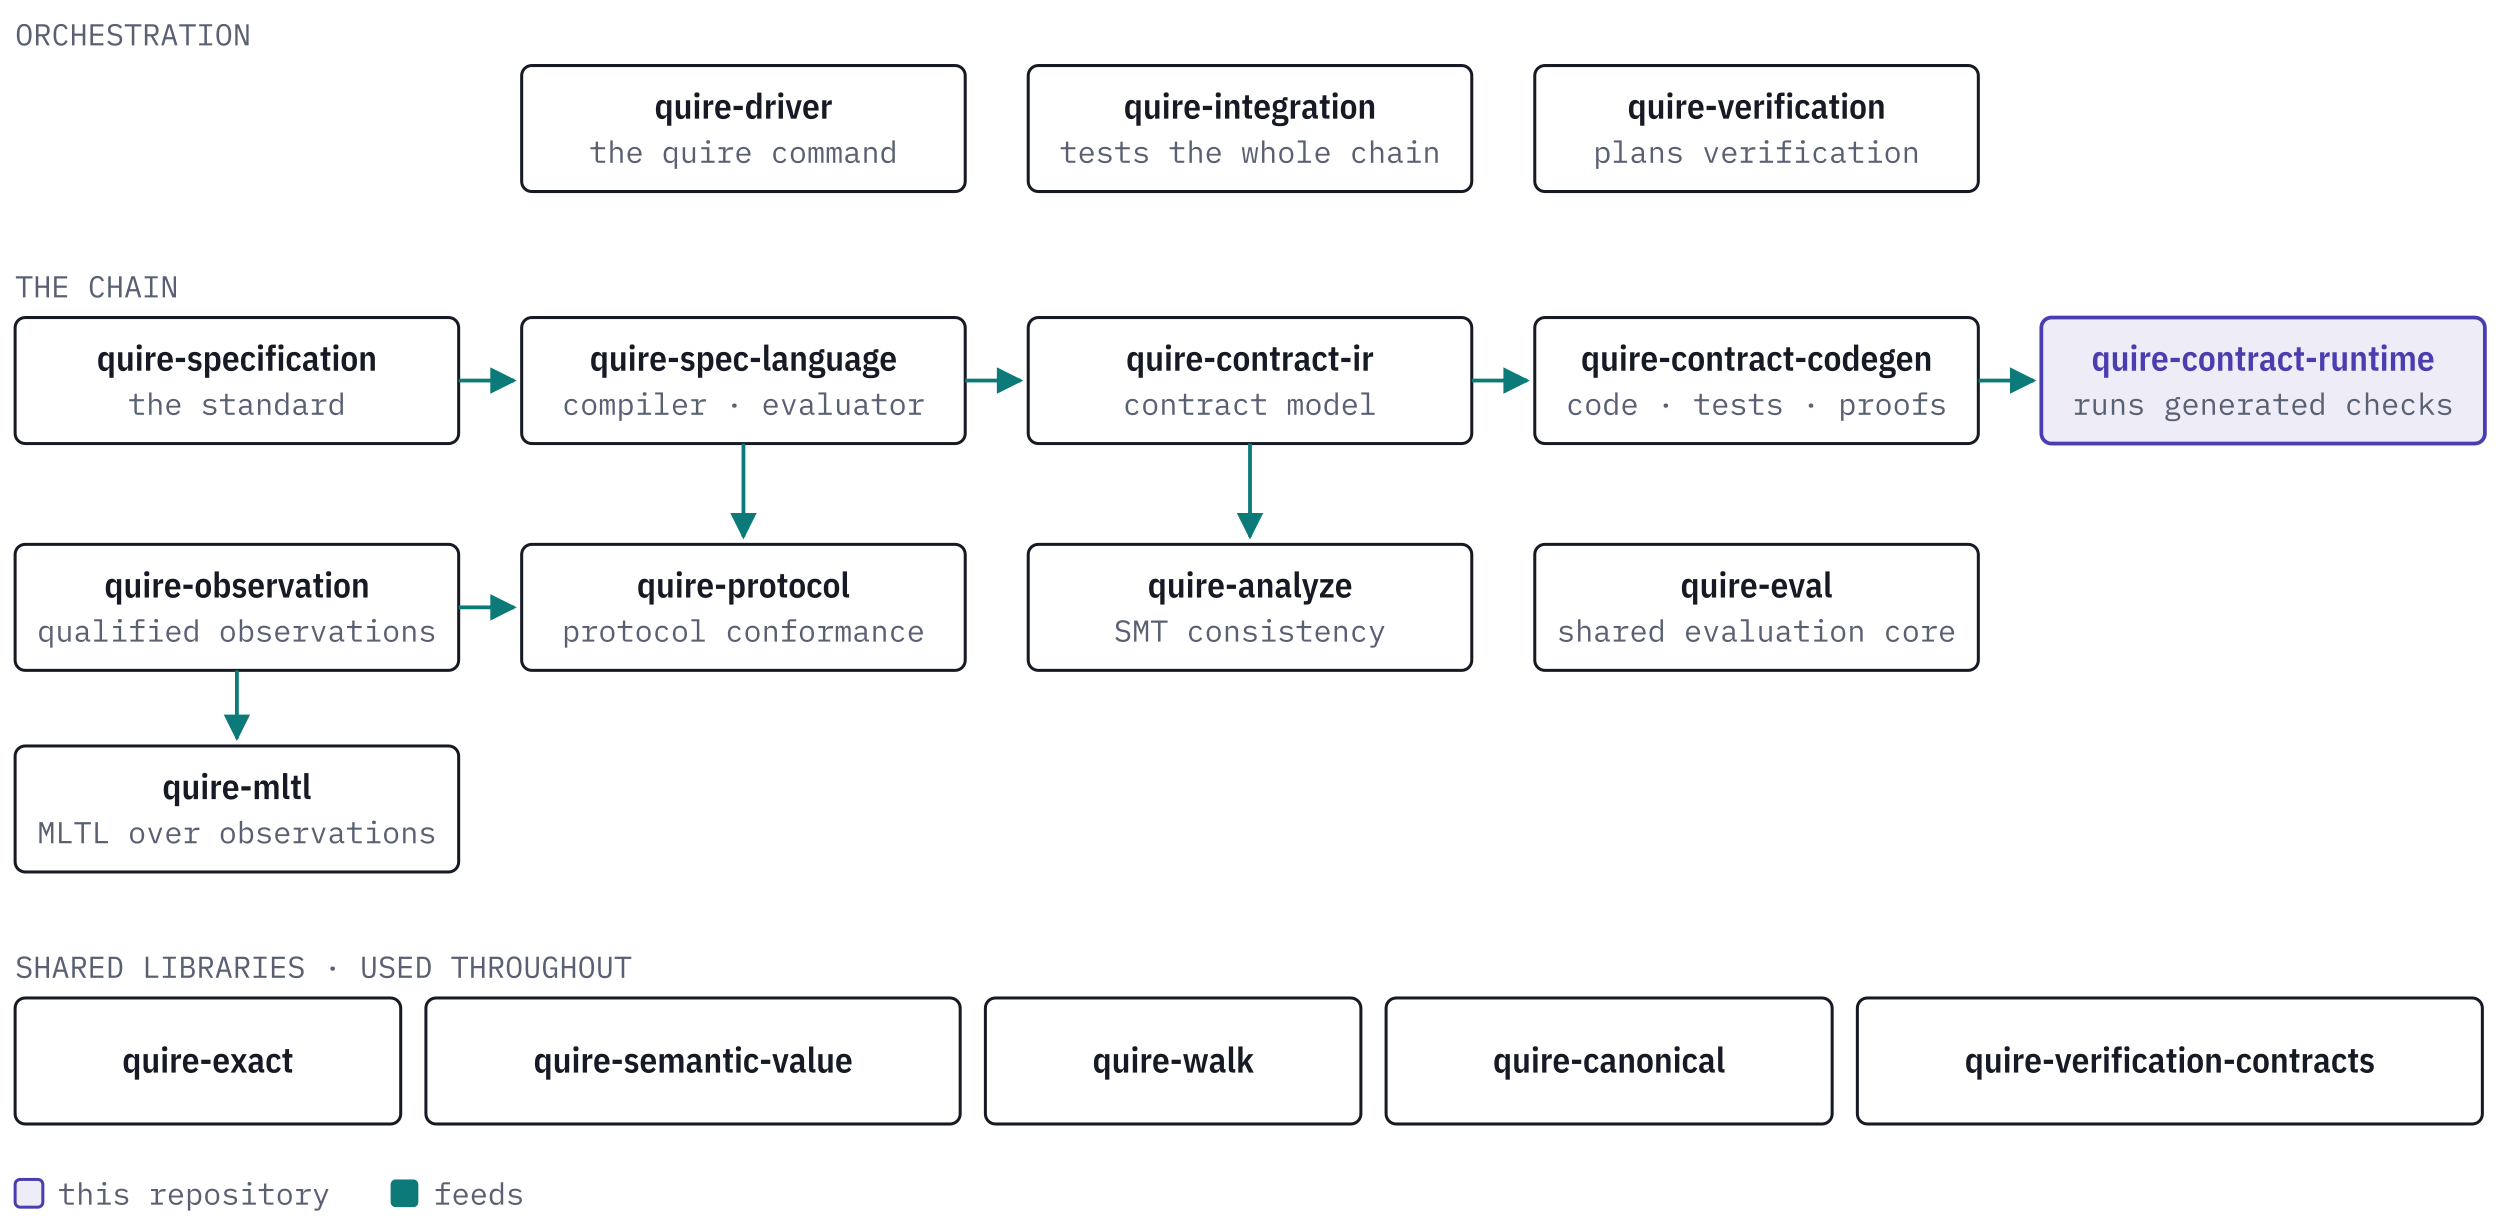
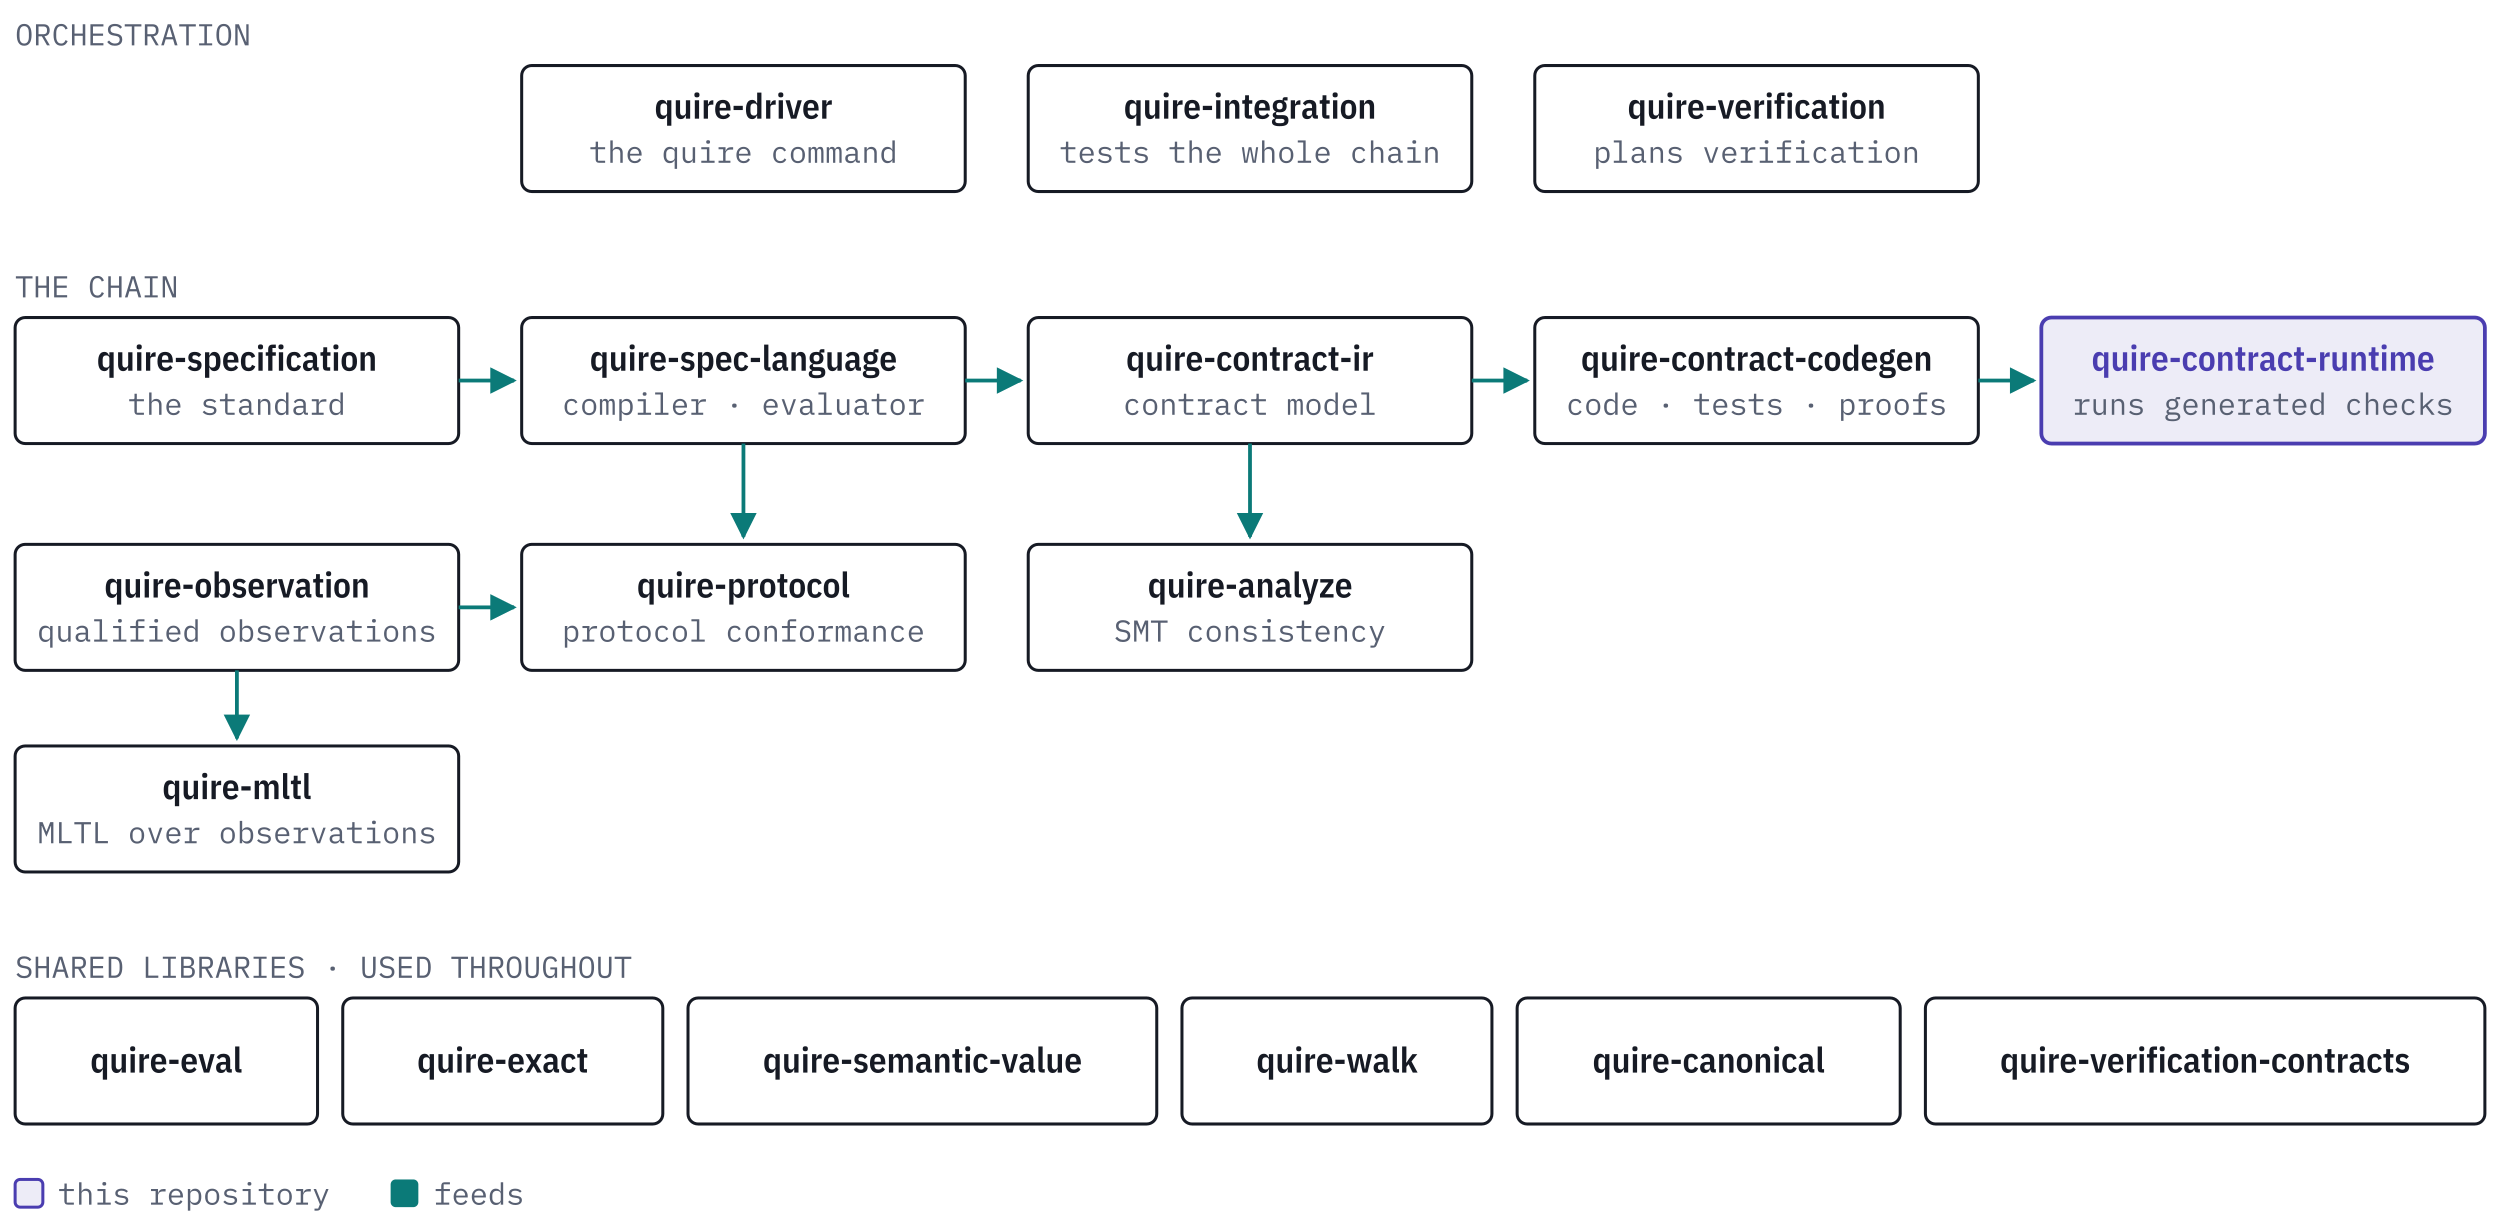
- <svg xmlns="http://www.w3.org/2000/svg" width="992" height="488" viewBox="-6 -6 992 488" role="img" aria-label="The Quire repositories. The main chain runs from the standard, quire-specification, to the compiler, quire-spec-language, then quire-contract-ir, quire-contract-codegen and quire-contract-runtime. quire-spec-language also feeds quire-protocol, and quire-contract-ir feeds quire-analyze. quire-eval is the evaluation core shared by the language and backend repositories. quire-observation feeds quire-protocol and quire-mltl. Above the chain, quire-driver runs it, quire-integration tests it and quire-verification plans verification. Below it, shared libraries used throughout: quire-exact, quire-semantic-value, quire-walk, quire-canonical and quire-verification-contracts.">
+ <svg xmlns="http://www.w3.org/2000/svg" width="992" height="488" viewBox="-6 -6 992 488" role="img" aria-label="The Quire repositories. The main chain runs from the standard, quire-specification, to the compiler, quire-spec-language, then quire-contract-ir, quire-contract-codegen and quire-contract-runtime. quire-spec-language also feeds quire-protocol, and quire-contract-ir feeds quire-analyze. quire-observation feeds quire-protocol and quire-mltl. Above the chain, quire-driver runs it, quire-integration tests it and quire-verification plans verification. Below it, shared libraries used throughout: quire-eval, quire-exact, quire-semantic-value, quire-walk, quire-canonical and quire-verification-contracts.">
  <defs>
    <path id="mono_A" d="M481 0 422 199H177L118 0H31L245 698H356L570 0ZM304 609H295L197 272H402Z" />
    <path id="mono_B" d="M88 698H325Q415 698 466 649Q517 600 517 518Q517 455 486 419Q456 383 408 368V365Q467 351 505 312Q543 274 543 201Q543 159 529 122Q515 85 490 58Q464 31 430 16Q395 0 355 0H88ZM330 73Q388 73 421 99Q454 125 454 179V220Q454 273 421 300Q388 326 330 326H172V73ZM316 395Q369 395 399 418Q429 442 429 490V529Q429 577 399 601Q369 625 316 625H172V395Z" />
    <path id="mono_C" d="M323 -12Q195 -12 132 81Q70 174 70 349Q70 524 132 617Q195 710 323 710Q371 710 406 697Q441 684 466 662Q491 640 508 612Q525 585 538 557L466 524Q457 547 445 568Q433 588 416 604Q400 619 378 628Q355 637 323 637Q240 637 200 574Q159 511 159 406V292Q159 187 200 124Q240 61 323 61Q355 61 378 70Q400 79 416 94Q433 110 445 130Q457 151 466 174L538 141Q525 112 508 85Q491 58 466 36Q441 14 406 1Q371 -12 323 -12Z" />
    <path id="mono_D" d="M95 698H290Q418 698 481 610Q544 522 544 349Q544 176 481 88Q418 0 290 0H95ZM286 73Q370 73 412 131Q455 189 455 295V403Q455 509 412 567Q370 625 286 625H179V73Z" />
    <path id="mono_E" d="M90 0V698H520V625H174V390H508V317H174V73H520V0Z" />
    <path id="mono_G" d="M444 93H439Q430 73 418 54Q406 35 388 20Q369 6 343 -3Q317 -12 281 -12Q167 -12 112 80Q56 172 56 344Q56 524 117 617Q178 710 305 710Q354 710 390 697Q426 684 452 662Q477 640 494 612Q511 585 522 557L450 524Q441 547 430 568Q418 588 402 604Q385 619 362 628Q339 637 308 637Q224 637 184 574Q145 511 145 406V298Q145 245 153 202Q161 158 180 126Q198 94 228 76Q257 59 300 59Q368 59 406 100Q444 141 444 206V278H297V345H522V0H444Z" />
    <path id="mono_H" d="M436 317H164V0H80V698H164V390H436V698H520V0H436Z" />
    <path id="mono_I" d="M84 0V67H258V631H84V698H516V631H342V67H516V0Z" />
    <path id="mono_L" d="M120 0V698H204V73H535V0Z" />
    <path id="mono_M" d="M455 350V571H447L300 212L153 571H145V350V0H68V698H176L299 390H305L428 698H532V0H455Z" />
    <path id="mono_N" d="M163 588H156V0H80V698H199L437 110H444V698H520V0H401Z" />
    <path id="mono_O" d="M300 -12Q236 -12 190 12Q144 37 114 83Q84 129 70 196Q56 263 56 349Q56 434 70 502Q84 569 114 615Q144 661 190 686Q236 710 300 710Q364 710 410 686Q456 661 486 615Q516 569 530 502Q544 434 544 349Q544 263 530 196Q516 129 486 83Q456 37 410 12Q364 -12 300 -12ZM300 61Q342 61 371 78Q400 94 419 124Q438 154 446 196Q455 239 455 292V406Q455 458 446 501Q438 544 419 574Q400 604 371 620Q342 637 300 637Q258 637 229 620Q200 604 181 574Q162 544 154 501Q145 458 145 406V292Q145 239 154 196Q162 154 181 124Q200 94 229 78Q258 61 300 61Z" />
    <path id="mono_R" d="M174 0H90V698H344Q441 698 492 645Q543 592 543 497Q543 412 499 361Q455 310 371 302L549 0H455L285 298H174ZM342 369Q395 369 424 396Q454 422 454 471V523Q454 572 424 598Q395 625 342 625H174V369Z" />
    <path id="mono_S" d="M298 -12Q204 -12 144 22Q84 57 45 111L106 161Q147 110 192 85Q238 60 301 60Q377 60 417 95Q457 130 457 193Q457 244 428 272Q399 301 327 313L249 326Q198 335 164 353Q129 371 108 396Q87 422 78 452Q69 483 69 516Q69 612 132 661Q195 710 302 710Q386 710 444 682Q501 654 536 603L477 552Q448 590 407 614Q366 638 301 638Q230 638 192 608Q154 578 154 518Q154 471 182 442Q211 412 285 399L360 386Q411 377 446 359Q481 341 502 316Q524 291 533 260Q542 229 542 195Q542 98 478 43Q415 -12 298 -12Z" />
    <path id="mono_T" d="M342 625V0H258V625H25V698H575V625Z" />
    <path id="mono_U" d="M164 698V279Q164 228 167 188Q170 148 183 120Q196 91 224 76Q251 61 300 61Q349 61 376 76Q404 91 417 120Q430 148 433 188Q436 228 436 279V698H520V299Q520 221 512 163Q505 105 482 66Q458 27 414 8Q371 -12 300 -12Q229 -12 186 8Q142 27 118 66Q95 105 88 163Q80 221 80 299V698Z" />
    <path id="mono_a" d="M495 0Q448 0 428 24Q408 48 403 84H398Q381 39 344 14Q306 -12 243 -12Q162 -12 114 30Q66 72 66 145Q66 217 118 256Q171 295 288 295H398V346Q398 403 366 432Q334 460 275 460Q223 460 190 440Q157 419 137 384L83 424Q93 444 110 463Q127 482 152 496Q177 511 209 520Q241 528 280 528Q371 528 424 482Q478 436 478 354V70H550V0ZM257 55Q288 55 314 62Q339 70 358 82Q377 95 388 112Q398 130 398 150V235H288Q216 235 183 215Q150 195 150 157V136Q150 96 178 76Q207 55 257 55Z" />
    <path id="mono_b" d="M95 740H175V432H179Q229 528 338 528Q433 528 486 457Q540 386 540 258Q540 130 486 59Q433 -12 338 -12Q229 -12 179 84H175V0H95ZM307 59Q377 59 416 102Q454 144 454 214V302Q454 372 416 414Q377 457 307 457Q280 457 256 450Q232 443 214 430Q196 416 186 396Q175 377 175 351V165Q175 139 186 120Q196 100 214 86Q232 73 256 66Q280 59 307 59Z" />
    <path id="mono_c" d="M318 -12Q262 -12 218 8Q175 27 145 62Q115 97 100 147Q84 197 84 258Q84 319 100 369Q116 419 146 454Q176 490 219 509Q262 528 317 528Q392 528 439 495Q486 462 508 409L444 375Q430 415 398 437Q365 459 317 459Q282 459 254 448Q227 436 208 415Q189 394 180 365Q170 336 170 302V214Q170 180 180 151Q189 122 208 101Q227 80 255 68Q283 57 319 57Q371 57 405 81Q439 105 459 147L516 108Q493 56 444 22Q396 -12 318 -12Z" />
    <path id="mono_d" d="M425 84H421Q371 -12 262 -12Q167 -12 114 59Q60 130 60 258Q60 386 114 457Q167 528 262 528Q371 528 421 432H425V740H505V0H425ZM293 59Q320 59 344 66Q368 73 386 86Q404 100 414 120Q425 139 425 165V351Q425 377 414 396Q404 416 386 430Q368 443 344 450Q320 457 293 457Q223 457 184 414Q146 372 146 302V214Q146 144 184 102Q223 59 293 59Z" />
    <path id="mono_e" d="M309 -12Q253 -12 208 7Q164 26 132 62Q101 97 84 146Q67 196 67 257Q67 319 84 369Q102 419 133 454Q164 490 208 509Q251 528 304 528Q356 528 398 509Q441 490 471 456Q501 423 517 377Q533 331 533 276V238H151V214Q151 180 162 151Q173 122 194 101Q214 80 244 68Q273 57 309 57Q361 57 399 81Q437 105 457 147L516 107Q493 55 440 22Q386 -12 309 -12ZM304 462Q271 462 243 450Q215 438 194 417Q174 396 162 368Q151 339 151 305V298H447V309Q447 343 436 371Q426 399 408 420Q389 440 362 451Q336 462 304 462Z" />
    <path id="mono_f" d="M83 68H257V448H73V516H257V622Q257 674 284 707Q312 740 371 740H544V672H337V516H544V448H337V68H521V0H83Z" />
    <path id="mono_g" d="M561 -59Q561 -137 496 -174Q431 -212 301 -212Q176 -212 122 -179Q67 -146 67 -84Q67 -42 89 -19Q111 4 151 15V27Q129 38 117 55Q105 72 105 98Q105 138 132 158Q158 178 198 188V192Q150 213 124 254Q97 295 97 350Q97 389 111 422Q125 455 152 478Q178 502 215 515Q252 528 297 528Q355 528 399 507V516Q399 546 413 566Q427 586 461 586H556V516H440V481Q468 457 483 424Q498 391 498 350Q498 311 484 278Q469 245 443 222Q417 198 380 185Q342 172 297 172Q284 172 272 173Q260 174 248 176Q236 174 223 170Q210 165 199 158Q188 150 181 140Q174 130 174 117Q174 94 197 86Q220 79 257 79H371Q471 79 516 42Q561 4 561 -59ZM486 -63Q486 -32 461 -14Q436 5 374 5H195Q143 -16 143 -65Q143 -99 170 -124Q197 -148 260 -148H338Q408 -148 447 -126Q486 -105 486 -63ZM297 234Q357 234 386 262Q414 290 414 336V365Q414 411 386 438Q357 466 297 466Q237 466 209 438Q181 411 181 365V336Q181 290 209 262Q237 234 297 234Z" />
    <path id="mono_h" d="M98 740H178V432H182Q190 451 202 468Q214 486 232 499Q249 512 273 520Q297 528 329 528Q410 528 459 476Q508 425 508 331V0H428V317Q428 388 397 422Q366 457 306 457Q282 457 259 451Q236 445 218 433Q200 421 189 402Q178 383 178 358V0H98Z" />
    <path id="mono_i" d="M332 630Q297 630 283 644Q269 659 269 681V697Q269 719 283 734Q297 748 332 748Q367 748 381 734Q395 719 395 697V681Q395 659 381 644Q367 630 332 630ZM106 68H292V448H106V516H372V68H546V0H106Z" />
    <path id="mono_k" d="M105 740H185V273H189L279 358L451 516H549L335 314L574 0H475L274 268L185 187V0H105Z" />
    <path id="mono_l" d="M80 68H260V672H80V740H340V68H520V0H80Z" />
    <path id="mono_m" d="M54 0V516H128V456H132Q144 486 166 507Q188 528 231 528Q276 528 298 506Q320 483 325 447H328Q342 482 368 505Q394 528 440 528Q503 528 524 484Q546 440 546 358V0H472V345Q472 411 458 436Q445 462 409 462Q377 462 357 442Q337 421 337 379V0H263V345Q263 411 250 436Q236 462 201 462Q169 462 148 442Q128 421 128 379V0Z" />
    <path id="mono_n" d="M98 0V516H178V432H182Q190 451 202 468Q214 486 232 499Q249 512 273 520Q297 528 329 528Q410 528 459 476Q508 425 508 331V0H428V317Q428 388 397 422Q366 457 306 457Q282 457 259 451Q236 445 218 433Q200 421 189 402Q178 383 178 358V0Z" />
    <path id="mono_o" d="M300 -12Q246 -12 202 7Q159 26 128 62Q98 97 82 146Q66 196 66 258Q66 319 82 369Q98 419 128 454Q159 490 202 509Q246 528 300 528Q354 528 398 509Q441 490 472 454Q502 419 518 369Q534 319 534 258Q534 196 518 146Q502 97 472 62Q441 26 398 7Q354 -12 300 -12ZM300 57Q367 57 408 97Q449 137 449 221V295Q449 379 408 419Q367 459 300 459Q233 459 192 419Q151 379 151 295V221Q151 137 192 97Q233 57 300 57Z" />
    <path id="mono_p" d="M95 516H175V432H179Q229 528 338 528Q433 528 486 457Q540 386 540 258Q540 130 486 59Q433 -12 338 -12Q229 -12 179 84H175V-200H95ZM307 59Q377 59 416 102Q454 144 454 214V302Q454 372 416 414Q377 457 307 457Q280 457 256 450Q232 443 214 430Q196 416 186 396Q175 377 175 351V165Q175 139 186 120Q196 100 214 86Q232 73 256 66Q280 59 307 59Z" />
    <path id="mono_periodcentered" d="M300 235Q259 235 242 252Q226 269 226 295V313Q226 339 242 356Q259 373 300 373Q341 373 358 356Q374 339 374 313V295Q374 269 358 252Q341 235 300 235Z" />
    <path id="mono_q" d="M425 84H421Q371 -12 262 -12Q167 -12 114 59Q60 130 60 258Q60 386 114 457Q167 528 262 528Q371 528 421 432H425V516H505V-200H425ZM293 59Q320 59 344 66Q368 73 386 86Q404 100 414 120Q425 139 425 165V351Q425 377 414 396Q404 416 386 430Q368 443 344 450Q320 457 293 457Q223 457 184 414Q146 372 146 302V214Q146 144 184 102Q223 59 293 59Z" />
    <path id="mono_r" d="M77 68H228V448H77V516H308V386H313Q329 447 374 482Q418 516 487 516H559V436H462Q393 436 350 396Q308 356 308 291V68H469V0H77Z" />
    <path id="mono_s" d="M306 -12Q225 -12 166 16Q108 43 67 89L121 136Q158 97 202 76Q246 55 308 55Q368 55 406 76Q445 98 445 144Q445 164 438 178Q430 191 417 199Q404 207 388 212Q372 216 354 219L273 231Q246 235 214 242Q183 249 157 264Q131 280 114 306Q96 332 96 374Q96 413 112 442Q127 470 155 490Q183 509 221 518Q259 528 304 528Q374 528 426 506Q477 484 514 445L462 396Q453 407 440 418Q426 430 406 440Q387 449 361 455Q335 461 301 461Q240 461 208 440Q175 419 175 379Q175 359 182 346Q190 332 203 324Q216 316 232 312Q249 307 266 304L347 292Q375 288 406 281Q437 274 463 258Q489 243 506 217Q524 191 524 149Q524 72 464 30Q405 -12 306 -12Z" />
    <path id="mono_t" d="M325 0Q266 0 238 33Q211 66 211 118V448H39V516H167Q193 516 204 526Q214 537 214 563V698H291V516H526V448H291V68H526V0Z" />
    <path id="mono_u" d="M422 84H418Q410 65 398 48Q386 30 368 17Q351 4 327 -4Q303 -12 271 -12Q190 -12 141 40Q92 91 92 185V516H172V199Q172 128 203 94Q234 59 294 59Q318 59 341 65Q364 71 382 83Q400 95 411 114Q422 132 422 158V516H502V0H422Z" />
    <path id="mono_v" d="M249 0 64 516H145L219 300L299 67H303L383 300L457 516H536L351 0Z" />
    <path id="mono_w" d="M30 516H101L160 70H169L257 516H345L433 70H442L501 516H570L491 0H387L305 432H297L213 0H109Z" />
    <path id="mono_y" d="M467 516H547L291 -113Q282 -135 271 -152Q260 -168 245 -178Q230 -189 209 -194Q188 -200 159 -200H83V-132H203L261 10L53 516H135L222 300L299 104H303L380 300Z" />
    <path id="title_a" d="M406 0Q325 0 321 89H309Q299 41 264 14Q229 -12 177 -12Q105 -12 69 28Q33 68 33 140Q33 222 84 262Q135 302 231 302H312V347Q312 393 292 415Q273 437 228 437Q191 437 166 420Q141 402 122 370L51 434Q80 479 124 506Q169 534 238 534Q433 534 433 350V97H479V0ZM223 77Q260 77 286 98Q312 120 312 158V227H239Q155 227 155 162V140Q155 107 173 92Q191 77 223 77Z" />
    <path id="title_b" d="M66 740H187V436H201Q212 480 246 507Q279 534 324 534Q416 534 460 464Q504 395 504 261Q504 127 460 58Q416 -12 324 -12Q279 -12 246 15Q212 42 201 86H187V0H66ZM278 88Q325 88 351 117Q377 146 377 199V323Q377 376 351 405Q325 434 278 434Q237 434 212 414Q187 393 187 356V166Q187 129 212 108Q237 88 278 88Z" />
    <path id="title_c" d="M251 -12Q145 -12 90 54Q34 120 34 261Q34 402 90 468Q145 534 251 534Q328 534 374 499Q419 464 439 403L340 359Q332 397 312 416Q291 436 251 436Q161 436 161 328V194Q161 86 251 86Q293 86 315 106Q337 126 348 168L442 123Q396 -12 251 -12Z" />
    <path id="title_d" d="M357 86H343Q332 42 298 15Q265 -12 220 -12Q128 -12 84 58Q40 127 40 261Q40 395 84 464Q128 534 220 534Q265 534 298 507Q332 480 343 436H357V740H478V0H357ZM266 88Q307 88 332 108Q357 129 357 166V356Q357 393 332 414Q307 434 266 434Q219 434 193 405Q167 376 167 323V199Q167 146 193 117Q219 88 266 88Z" />
    <path id="title_e" d="M263 -12Q212 -12 170 4Q127 21 97 54Q67 88 50 140Q34 191 34 261Q34 402 90 468Q147 534 252 534Q357 534 414 468Q470 402 470 261V232H161V198Q161 146 190 116Q219 86 270 86Q313 86 342 104Q372 123 393 158L459 89Q430 43 381 16Q332 -12 263 -12ZM252 441Q161 441 161 333V307H343V333Q343 441 252 441Z" />
    <path id="title_f" d="M91 425H22V522H91V603Q91 674 122 707Q154 740 220 740H308V643H212V522H308V425H212V0H91Z" />
    <path id="title_g" d="M493 -46Q493 -87 480 -118Q468 -149 439 -170Q410 -191 362 -202Q314 -212 244 -212Q182 -212 140 -204Q98 -195 72 -179Q46 -163 35 -140Q24 -117 24 -88Q24 -48 46 -25Q68 -2 109 4V23Q77 31 62 53Q46 75 46 107Q46 139 68 160Q90 182 132 190V203Q47 245 47 357Q47 442 95 488Q143 534 244 534Q289 534 326 520V539Q326 610 394 610H467V516H366V496Q403 478 422 442Q441 407 441 357Q441 272 394 226Q346 181 244 181Q203 181 168 189Q154 183 147 170Q140 157 140 141Q140 121 153 111Q166 101 196 101H329Q418 101 456 63Q493 25 493 -46ZM380 -60Q380 -33 362 -19Q344 -5 302 -5H141Q119 -24 119 -61Q119 -93 140 -110Q162 -127 216 -127H275Q332 -127 356 -110Q380 -94 380 -60ZM244 264Q327 264 327 346V369Q327 451 244 451Q161 451 161 369V346Q161 264 244 264Z" />
    <path id="title_hyphen" d="M50 245V365H312V245Z" />
    <path id="title_i" d="M126 604Q88 604 71 620Q54 637 54 665V685Q54 713 71 730Q88 746 126 746Q164 746 181 730Q198 713 198 685V665Q198 637 181 620Q164 604 126 604ZM66 522H187V0H66Z" />
    <path id="title_k" d="M66 740H187V395L179 287H193L254 383L358 522H495L332 317L504 0H368L248 239L187 163V0H66Z" />
    <path id="title_l" d="M184 0Q121 0 94 28Q66 56 66 116V740H187V97H247V0Z" />
    <path id="title_m" d="M66 0V522H187V435H201Q232 534 324 534Q422 534 451 431H463Q480 484 516 509Q551 534 602 534Q668 534 705 486Q742 439 742 351V0H621V330Q621 432 548 432Q513 432 488 410Q464 389 464 350V0H343V330Q343 384 325 408Q307 432 271 432Q236 432 212 410Q187 389 187 350V0Z" />
    <path id="title_n" d="M66 0V522H187V435H201Q232 534 326 534Q396 534 434 486Q472 439 472 351V0H351V330Q351 432 275 432Q238 432 212 410Q187 389 187 350V0Z" />
    <path id="title_o" d="M253 -12Q149 -12 92 54Q34 120 34 261Q34 402 92 468Q149 534 253 534Q357 534 414 468Q472 402 472 261Q472 120 414 54Q357 -12 253 -12ZM253 86Q345 86 345 194V328Q345 436 253 436Q161 436 161 328V194Q161 86 253 86Z" />
    <path id="title_p" d="M66 522H187V436H201Q212 480 246 507Q279 534 324 534Q416 534 460 464Q504 395 504 261Q504 127 460 58Q416 -12 324 -12Q279 -12 246 15Q212 42 201 86H187V-200H66ZM278 88Q325 88 351 117Q377 146 377 199V323Q377 376 351 405Q325 434 278 434Q237 434 212 414Q187 393 187 356V166Q187 129 212 108Q237 88 278 88Z" />
    <path id="title_q" d="M357 86H343Q332 42 298 15Q265 -12 220 -12Q128 -12 84 58Q40 127 40 261Q40 395 84 464Q128 534 220 534Q265 534 298 507Q332 480 343 436H357V522H478V-200H357ZM266 88Q307 88 332 108Q357 129 357 166V356Q357 393 332 414Q307 434 266 434Q219 434 193 405Q167 376 167 323V199Q167 146 193 117Q219 88 266 88Z" />
    <path id="title_r" d="M66 0V522H187V415H201Q210 467 238 494Q267 522 313 522H339V398H299Q242 398 214 380Q187 362 187 317V0Z" />
    <path id="title_s" d="M224 -12Q159 -12 110 12Q61 35 24 82L98 154Q123 119 154 101Q185 83 226 83Q302 83 302 147Q302 172 290 186Q277 201 247 206L198 215Q116 230 79 266Q42 302 42 371Q42 453 90 494Q138 534 226 534Q287 534 332 514Q376 494 409 455L338 384Q318 409 290 424Q261 439 226 439Q156 439 156 376Q156 350 170 336Q184 323 214 318L264 309Q346 294 382 258Q417 223 417 159Q417 78 367 33Q317 -12 224 -12Z" />
    <path id="title_t" d="M210 0Q147 0 119 28Q91 56 91 117V425H22V522H58Q84 522 94 534Q103 546 103 572V664H212V522H306V425H212V97H298V0Z" />
    <path id="title_u" d="M346 88H332Q302 -12 205 -12Q135 -12 98 36Q60 83 60 172V522H181V192Q181 89 257 89Q294 89 320 111Q346 133 346 172V522H467V0H346Z" />
    <path id="title_v" d="M162 0 8 522H130L205 244L234 103H248L277 244L352 522H469L315 0Z" />
    <path id="title_w" d="M16 522H135L186 278L211 110H223L253 278L311 522H433L492 278L522 110H534L559 278L612 522H724L597 0H461L400 254L377 409H364L340 254L279 0H143Z" />
    <path id="title_x" d="M15 0 173 267 17 522H149L242 354H255L348 522H472L318 264L478 0H345L249 176H236L138 0Z" />
    <path id="title_y" d="M353 522H474L275 -109Q258 -162 227 -181Q196 -200 140 -200H58V-103H161L182 -29L8 522H131L209 240L237 103H249L277 241Z" />
    <path id="title_z" d="M34 0V95L275 425H42V522H412V428L170 97H418V0Z" />
    <marker id="ah-model" viewBox="0 0 10 10" refX="9" refY="5" markerWidth="7" markerHeight="7" orient="auto-start-reverse">
      <path d="M0,0 L10,5 L0,10 z" fill="#0b7a78" />
    </marker>
  </defs>
  <rect x="201" y="20" width="176" height="50" rx="4" stroke="#161a24" stroke-width="1.2" fill="none" />
  <g fill="#161a24" transform="translate(253.7,41.1) scale(0.014,-0.014)">
    <use href="#title_q" x="0" />
    <use href="#title_u" x="544" />
    <use href="#title_i" x="1077" />
    <use href="#title_r" x="1329" />
    <use href="#title_e" x="1686" />
    <use href="#title_hyphen" x="2191" />
    <use href="#title_d" x="2553" />
    <use href="#title_r" x="3097" />
    <use href="#title_i" x="3454" />
    <use href="#title_v" x="3706" />
    <use href="#title_e" x="4182" />
    <use href="#title_r" x="4687" />
  </g>
  <g fill="#586072" transform="translate(227.8,58.6) scale(0.012,-0.012)">
    <use href="#mono_t" x="0" />
    <use href="#mono_h" x="600" />
    <use href="#mono_e" x="1200" />
    <use href="#mono_q" x="2400" />
    <use href="#mono_u" x="3000" />
    <use href="#mono_i" x="3600" />
    <use href="#mono_r" x="4200" />
    <use href="#mono_e" x="4800" />
    <use href="#mono_c" x="6000" />
    <use href="#mono_o" x="6600" />
    <use href="#mono_m" x="7200" />
    <use href="#mono_m" x="7800" />
    <use href="#mono_a" x="8400" />
    <use href="#mono_n" x="9000" />
    <use href="#mono_d" x="9600" />
  </g>
  <rect x="402" y="20" width="176" height="50" rx="4" stroke="#161a24" stroke-width="1.2" fill="none" />
  <g fill="#161a24" transform="translate(439.9,41.1) scale(0.014,-0.014)">
    <use href="#title_q" x="0" />
    <use href="#title_u" x="544" />
    <use href="#title_i" x="1077" />
    <use href="#title_r" x="1329" />
    <use href="#title_e" x="1686" />
    <use href="#title_hyphen" x="2191" />
    <use href="#title_i" x="2553" />
    <use href="#title_n" x="2805" />
    <use href="#title_t" x="3337" />
    <use href="#title_e" x="3671" />
    <use href="#title_g" x="4176" />
    <use href="#title_r" x="4668" />
    <use href="#title_a" x="5025" />
    <use href="#title_t" x="5532" />
    <use href="#title_i" x="5866" />
    <use href="#title_o" x="6118" />
    <use href="#title_n" x="6624" />
  </g>
  <g fill="#586072" transform="translate(414.4,58.6) scale(0.012,-0.012)">
    <use href="#mono_t" x="0" />
    <use href="#mono_e" x="600" />
    <use href="#mono_s" x="1200" />
    <use href="#mono_t" x="1800" />
    <use href="#mono_s" x="2400" />
    <use href="#mono_t" x="3600" />
    <use href="#mono_h" x="4200" />
    <use href="#mono_e" x="4800" />
    <use href="#mono_w" x="6000" />
    <use href="#mono_h" x="6600" />
    <use href="#mono_o" x="7200" />
    <use href="#mono_l" x="7800" />
    <use href="#mono_e" x="8400" />
    <use href="#mono_c" x="9600" />
    <use href="#mono_h" x="10200" />
    <use href="#mono_a" x="10800" />
    <use href="#mono_i" x="11400" />
    <use href="#mono_n" x="12000" />
  </g>
  <rect x="603" y="20" width="176" height="50" rx="4" stroke="#161a24" stroke-width="1.2" fill="none" />
  <g fill="#161a24" transform="translate(639.8,41.1) scale(0.014,-0.014)">
    <use href="#title_q" x="0" />
    <use href="#title_u" x="544" />
    <use href="#title_i" x="1077" />
    <use href="#title_r" x="1329" />
    <use href="#title_e" x="1686" />
    <use href="#title_hyphen" x="2191" />
    <use href="#title_v" x="2553" />
    <use href="#title_e" x="3029" />
    <use href="#title_r" x="3534" />
    <use href="#title_i" x="3891" />
    <use href="#title_f" x="4143" />
    <use href="#title_i" x="4471" />
    <use href="#title_c" x="4723" />
    <use href="#title_a" x="5187" />
    <use href="#title_t" x="5694" />
    <use href="#title_i" x="6028" />
    <use href="#title_o" x="6280" />
    <use href="#title_n" x="6786" />
  </g>
  <g fill="#586072" transform="translate(626.2,58.6) scale(0.012,-0.012)">
    <use href="#mono_p" x="0" />
    <use href="#mono_l" x="600" />
    <use href="#mono_a" x="1200" />
    <use href="#mono_n" x="1800" />
    <use href="#mono_s" x="2400" />
    <use href="#mono_v" x="3600" />
    <use href="#mono_e" x="4200" />
    <use href="#mono_r" x="4800" />
    <use href="#mono_i" x="5400" />
    <use href="#mono_f" x="6000" />
    <use href="#mono_i" x="6600" />
    <use href="#mono_c" x="7200" />
    <use href="#mono_a" x="7800" />
    <use href="#mono_t" x="8400" />
    <use href="#mono_i" x="9000" />
    <use href="#mono_o" x="9600" />
    <use href="#mono_n" x="10200" />
  </g>
  <rect x="0" y="120" width="176" height="50" rx="4" stroke="#161a24" stroke-width="1.2" fill="none" />
  <g fill="#161a24" transform="translate(32.4,141.1) scale(0.014,-0.014)">
    <use href="#title_q" x="0" />
    <use href="#title_u" x="544" />
    <use href="#title_i" x="1077" />
    <use href="#title_r" x="1329" />
    <use href="#title_e" x="1686" />
    <use href="#title_hyphen" x="2191" />
    <use href="#title_s" x="2553" />
    <use href="#title_p" x="3002" />
    <use href="#title_e" x="3546" />
    <use href="#title_c" x="4051" />
    <use href="#title_i" x="4515" />
    <use href="#title_f" x="4767" />
    <use href="#title_i" x="5095" />
    <use href="#title_c" x="5347" />
    <use href="#title_a" x="5811" />
    <use href="#title_t" x="6318" />
    <use href="#title_i" x="6652" />
    <use href="#title_o" x="6904" />
    <use href="#title_n" x="7410" />
  </g>
  <g fill="#586072" transform="translate(44.8,158.6) scale(0.012,-0.012)">
    <use href="#mono_t" x="0" />
    <use href="#mono_h" x="600" />
    <use href="#mono_e" x="1200" />
    <use href="#mono_s" x="2400" />
    <use href="#mono_t" x="3000" />
    <use href="#mono_a" x="3600" />
    <use href="#mono_n" x="4200" />
    <use href="#mono_d" x="4800" />
    <use href="#mono_a" x="5400" />
    <use href="#mono_r" x="6000" />
    <use href="#mono_d" x="6600" />
  </g>
  <rect x="201" y="120" width="176" height="50" rx="4" stroke="#161a24" stroke-width="1.2" fill="none" />
  <g fill="#161a24" transform="translate(228,141.1) scale(0.014,-0.014)">
    <use href="#title_q" x="0" />
    <use href="#title_u" x="544" />
    <use href="#title_i" x="1077" />
    <use href="#title_r" x="1329" />
    <use href="#title_e" x="1686" />
    <use href="#title_hyphen" x="2191" />
    <use href="#title_s" x="2553" />
    <use href="#title_p" x="3002" />
    <use href="#title_e" x="3546" />
    <use href="#title_c" x="4051" />
    <use href="#title_hyphen" x="4515" />
    <use href="#title_l" x="4877" />
    <use href="#title_a" x="5145" />
    <use href="#title_n" x="5652" />
    <use href="#title_g" x="6184" />
    <use href="#title_u" x="6676" />
    <use href="#title_a" x="7209" />
    <use href="#title_g" x="7716" />
    <use href="#title_e" x="8208" />
  </g>
  <g fill="#586072" transform="translate(217,158.6) scale(0.012,-0.012)">
    <use href="#mono_c" x="0" />
    <use href="#mono_o" x="600" />
    <use href="#mono_m" x="1200" />
    <use href="#mono_p" x="1800" />
    <use href="#mono_i" x="2400" />
    <use href="#mono_l" x="3000" />
    <use href="#mono_e" x="3600" />
    <use href="#mono_r" x="4200" />
    <use href="#mono_periodcentered" x="5400" />
    <use href="#mono_e" x="6600" />
    <use href="#mono_v" x="7200" />
    <use href="#mono_a" x="7800" />
    <use href="#mono_l" x="8400" />
    <use href="#mono_u" x="9000" />
    <use href="#mono_a" x="9600" />
    <use href="#mono_t" x="10200" />
    <use href="#mono_o" x="10800" />
    <use href="#mono_r" x="11400" />
  </g>
  <rect x="402" y="120" width="176" height="50" rx="4" stroke="#161a24" stroke-width="1.2" fill="none" />
  <g fill="#161a24" transform="translate(440.8,141.1) scale(0.014,-0.014)">
    <use href="#title_q" x="0" />
    <use href="#title_u" x="544" />
    <use href="#title_i" x="1077" />
    <use href="#title_r" x="1329" />
    <use href="#title_e" x="1686" />
    <use href="#title_hyphen" x="2191" />
    <use href="#title_c" x="2553" />
    <use href="#title_o" x="3017" />
    <use href="#title_n" x="3523" />
    <use href="#title_t" x="4055" />
    <use href="#title_r" x="4389" />
    <use href="#title_a" x="4746" />
    <use href="#title_c" x="5253" />
    <use href="#title_t" x="5717" />
    <use href="#title_hyphen" x="6051" />
    <use href="#title_i" x="6413" />
    <use href="#title_r" x="6665" />
  </g>
  <g fill="#586072" transform="translate(439.6,158.6) scale(0.012,-0.012)">
    <use href="#mono_c" x="0" />
    <use href="#mono_o" x="600" />
    <use href="#mono_n" x="1200" />
    <use href="#mono_t" x="1800" />
    <use href="#mono_r" x="2400" />
    <use href="#mono_a" x="3000" />
    <use href="#mono_c" x="3600" />
    <use href="#mono_t" x="4200" />
    <use href="#mono_m" x="5400" />
    <use href="#mono_o" x="6000" />
    <use href="#mono_d" x="6600" />
    <use href="#mono_e" x="7200" />
    <use href="#mono_l" x="7800" />
  </g>
  <rect x="603" y="120" width="176" height="50" rx="4" stroke="#161a24" stroke-width="1.2" fill="none" />
  <g fill="#161a24" transform="translate(621.3,141.1) scale(0.014,-0.014)">
    <use href="#title_q" x="0" />
    <use href="#title_u" x="544" />
    <use href="#title_i" x="1077" />
    <use href="#title_r" x="1329" />
    <use href="#title_e" x="1686" />
    <use href="#title_hyphen" x="2191" />
    <use href="#title_c" x="2553" />
    <use href="#title_o" x="3017" />
    <use href="#title_n" x="3523" />
    <use href="#title_t" x="4055" />
    <use href="#title_r" x="4389" />
    <use href="#title_a" x="4746" />
    <use href="#title_c" x="5253" />
    <use href="#title_t" x="5717" />
    <use href="#title_hyphen" x="6051" />
    <use href="#title_c" x="6413" />
    <use href="#title_o" x="6877" />
    <use href="#title_d" x="7383" />
    <use href="#title_e" x="7927" />
    <use href="#title_g" x="8432" />
    <use href="#title_e" x="8924" />
    <use href="#title_n" x="9429" />
  </g>
  <g fill="#586072" transform="translate(615.4,158.6) scale(0.012,-0.012)">
    <use href="#mono_c" x="0" />
    <use href="#mono_o" x="600" />
    <use href="#mono_d" x="1200" />
    <use href="#mono_e" x="1800" />
    <use href="#mono_periodcentered" x="3000" />
    <use href="#mono_t" x="4200" />
    <use href="#mono_e" x="4800" />
    <use href="#mono_s" x="5400" />
    <use href="#mono_t" x="6000" />
    <use href="#mono_s" x="6600" />
    <use href="#mono_periodcentered" x="7800" />
    <use href="#mono_p" x="9000" />
    <use href="#mono_r" x="9600" />
    <use href="#mono_o" x="10200" />
    <use href="#mono_o" x="10800" />
    <use href="#mono_f" x="11400" />
    <use href="#mono_s" x="12000" />
  </g>
  <rect x="804" y="120" width="176" height="50" rx="4" stroke="#4a3db0" stroke-width="1.5" fill="#4a3db0" fill-opacity="0.1" />
  <g fill="#4a3db0" transform="translate(823.9,141.1) scale(0.014,-0.014)">
    <use href="#title_q" x="0" />
    <use href="#title_u" x="544" />
    <use href="#title_i" x="1077" />
    <use href="#title_r" x="1329" />
    <use href="#title_e" x="1686" />
    <use href="#title_hyphen" x="2191" />
    <use href="#title_c" x="2553" />
    <use href="#title_o" x="3017" />
    <use href="#title_n" x="3523" />
    <use href="#title_t" x="4055" />
    <use href="#title_r" x="4389" />
    <use href="#title_a" x="4746" />
    <use href="#title_c" x="5253" />
    <use href="#title_t" x="5717" />
    <use href="#title_hyphen" x="6051" />
    <use href="#title_r" x="6413" />
    <use href="#title_u" x="6770" />
    <use href="#title_n" x="7303" />
    <use href="#title_t" x="7835" />
    <use href="#title_i" x="8169" />
    <use href="#title_m" x="8421" />
    <use href="#title_e" x="9223" />
  </g>
  <g fill="#586072" transform="translate(816.4,158.6) scale(0.012,-0.012)">
    <use href="#mono_r" x="0" />
    <use href="#mono_u" x="600" />
    <use href="#mono_n" x="1200" />
    <use href="#mono_s" x="1800" />
    <use href="#mono_g" x="3000" />
    <use href="#mono_e" x="3600" />
    <use href="#mono_n" x="4200" />
    <use href="#mono_e" x="4800" />
    <use href="#mono_r" x="5400" />
    <use href="#mono_a" x="6000" />
    <use href="#mono_t" x="6600" />
    <use href="#mono_e" x="7200" />
    <use href="#mono_d" x="7800" />
    <use href="#mono_c" x="9000" />
    <use href="#mono_h" x="9600" />
    <use href="#mono_e" x="10200" />
    <use href="#mono_c" x="10800" />
    <use href="#mono_k" x="11400" />
    <use href="#mono_s" x="12000" />
  </g>
  <rect x="0" y="210" width="176" height="50" rx="4" stroke="#161a24" stroke-width="1.2" fill="none" />
  <g fill="#161a24" transform="translate(35.4,231.1) scale(0.014,-0.014)">
    <use href="#title_q" x="0" />
    <use href="#title_u" x="544" />
    <use href="#title_i" x="1077" />
    <use href="#title_r" x="1329" />
    <use href="#title_e" x="1686" />
    <use href="#title_hyphen" x="2191" />
    <use href="#title_o" x="2553" />
    <use href="#title_b" x="3059" />
    <use href="#title_s" x="3603" />
    <use href="#title_e" x="4052" />
    <use href="#title_r" x="4557" />
    <use href="#title_v" x="4914" />
    <use href="#title_a" x="5390" />
    <use href="#title_t" x="5897" />
    <use href="#title_i" x="6231" />
    <use href="#title_o" x="6483" />
    <use href="#title_n" x="6989" />
  </g>
  <g fill="#586072" transform="translate(8.8,248.6) scale(0.012,-0.012)">
    <use href="#mono_q" x="0" />
    <use href="#mono_u" x="600" />
    <use href="#mono_a" x="1200" />
    <use href="#mono_l" x="1800" />
    <use href="#mono_i" x="2400" />
    <use href="#mono_f" x="3000" />
    <use href="#mono_i" x="3600" />
    <use href="#mono_e" x="4200" />
    <use href="#mono_d" x="4800" />
    <use href="#mono_o" x="6000" />
    <use href="#mono_b" x="6600" />
    <use href="#mono_s" x="7200" />
    <use href="#mono_e" x="7800" />
    <use href="#mono_r" x="8400" />
    <use href="#mono_v" x="9000" />
    <use href="#mono_a" x="9600" />
    <use href="#mono_t" x="10200" />
    <use href="#mono_i" x="10800" />
    <use href="#mono_o" x="11400" />
    <use href="#mono_n" x="12000" />
    <use href="#mono_s" x="12600" />
  </g>
  <rect x="201" y="210" width="176" height="50" rx="4" stroke="#161a24" stroke-width="1.2" fill="none" />
  <g fill="#161a24" transform="translate(246.7,231.1) scale(0.014,-0.014)">
    <use href="#title_q" x="0" />
    <use href="#title_u" x="544" />
    <use href="#title_i" x="1077" />
    <use href="#title_r" x="1329" />
    <use href="#title_e" x="1686" />
    <use href="#title_hyphen" x="2191" />
    <use href="#title_p" x="2553" />
    <use href="#title_r" x="3097" />
    <use href="#title_o" x="3454" />
    <use href="#title_t" x="3960" />
    <use href="#title_o" x="4294" />
    <use href="#title_c" x="4800" />
    <use href="#title_o" x="5264" />
    <use href="#title_l" x="5770" />
  </g>
  <g fill="#586072" transform="translate(217,248.6) scale(0.012,-0.012)">
    <use href="#mono_p" x="0" />
    <use href="#mono_r" x="600" />
    <use href="#mono_o" x="1200" />
    <use href="#mono_t" x="1800" />
    <use href="#mono_o" x="2400" />
    <use href="#mono_c" x="3000" />
    <use href="#mono_o" x="3600" />
    <use href="#mono_l" x="4200" />
    <use href="#mono_c" x="5400" />
    <use href="#mono_o" x="6000" />
    <use href="#mono_n" x="6600" />
    <use href="#mono_f" x="7200" />
    <use href="#mono_o" x="7800" />
    <use href="#mono_r" x="8400" />
    <use href="#mono_m" x="9000" />
    <use href="#mono_a" x="9600" />
    <use href="#mono_n" x="10200" />
    <use href="#mono_c" x="10800" />
    <use href="#mono_e" x="11400" />
  </g>
  <rect x="402" y="210" width="176" height="50" rx="4" stroke="#161a24" stroke-width="1.2" fill="none" />
  <g fill="#161a24" transform="translate(449.4,231.1) scale(0.014,-0.014)">
    <use href="#title_q" x="0" />
    <use href="#title_u" x="544" />
    <use href="#title_i" x="1077" />
    <use href="#title_r" x="1329" />
    <use href="#title_e" x="1686" />
    <use href="#title_hyphen" x="2191" />
    <use href="#title_a" x="2553" />
    <use href="#title_n" x="3060" />
    <use href="#title_a" x="3592" />
    <use href="#title_l" x="4099" />
    <use href="#title_y" x="4367" />
    <use href="#title_z" x="4850" />
    <use href="#title_e" x="5302" />
  </g>
  <g fill="#586072" transform="translate(436,248.6) scale(0.012,-0.012)">
    <use href="#mono_S" x="0" />
    <use href="#mono_M" x="600" />
    <use href="#mono_T" x="1200" />
    <use href="#mono_c" x="2400" />
    <use href="#mono_o" x="3000" />
    <use href="#mono_n" x="3600" />
    <use href="#mono_s" x="4200" />
    <use href="#mono_i" x="4800" />
    <use href="#mono_s" x="5400" />
    <use href="#mono_t" x="6000" />
    <use href="#mono_e" x="6600" />
    <use href="#mono_n" x="7200" />
    <use href="#mono_c" x="7800" />
    <use href="#mono_y" x="8400" />
  </g>
-   <rect x="603" y="210" width="176" height="50" rx="4" stroke="#161a24" stroke-width="1.2" fill="none" />
-   <g fill="#161a24" transform="translate(660.8,231.1) scale(0.014,-0.014)">
-     <use href="#title_q" x="0" />
-     <use href="#title_u" x="544" />
-     <use href="#title_i" x="1077" />
-     <use href="#title_r" x="1329" />
-     <use href="#title_e" x="1686" />
-     <use href="#title_hyphen" x="2191" />
-     <use href="#title_e" x="2553" />
-     <use href="#title_v" x="3058" />
-     <use href="#title_a" x="3534" />
-     <use href="#title_l" x="4041" />
-   </g>
-   <g fill="#586072" transform="translate(611.8,248.6) scale(0.012,-0.012)">
-     <use href="#mono_s" x="0" />
-     <use href="#mono_h" x="600" />
-     <use href="#mono_a" x="1200" />
-     <use href="#mono_r" x="1800" />
-     <use href="#mono_e" x="2400" />
-     <use href="#mono_d" x="3000" />
-     <use href="#mono_e" x="4200" />
-     <use href="#mono_v" x="4800" />
-     <use href="#mono_a" x="5400" />
-     <use href="#mono_l" x="6000" />
-     <use href="#mono_u" x="6600" />
-     <use href="#mono_a" x="7200" />
-     <use href="#mono_t" x="7800" />
-     <use href="#mono_i" x="8400" />
-     <use href="#mono_o" x="9000" />
-     <use href="#mono_n" x="9600" />
-     <use href="#mono_c" x="10800" />
-     <use href="#mono_o" x="11400" />
-     <use href="#mono_r" x="12000" />
-     <use href="#mono_e" x="12600" />
-   </g>
  <rect x="0" y="290" width="176" height="50" rx="4" stroke="#161a24" stroke-width="1.2" fill="none" />
  <g fill="#161a24" transform="translate(58.4,311.1) scale(0.014,-0.014)">
    <use href="#title_q" x="0" />
    <use href="#title_u" x="544" />
    <use href="#title_i" x="1077" />
    <use href="#title_r" x="1329" />
    <use href="#title_e" x="1686" />
    <use href="#title_hyphen" x="2191" />
    <use href="#title_m" x="2553" />
    <use href="#title_l" x="3355" />
    <use href="#title_t" x="3623" />
    <use href="#title_l" x="3957" />
  </g>
  <g fill="#586072" transform="translate(8.8,328.6) scale(0.012,-0.012)">
    <use href="#mono_M" x="0" />
    <use href="#mono_L" x="600" />
    <use href="#mono_T" x="1200" />
    <use href="#mono_L" x="1800" />
    <use href="#mono_o" x="3000" />
    <use href="#mono_v" x="3600" />
    <use href="#mono_e" x="4200" />
    <use href="#mono_r" x="4800" />
    <use href="#mono_o" x="6000" />
    <use href="#mono_b" x="6600" />
    <use href="#mono_s" x="7200" />
    <use href="#mono_e" x="7800" />
    <use href="#mono_r" x="8400" />
    <use href="#mono_v" x="9000" />
    <use href="#mono_a" x="9600" />
    <use href="#mono_t" x="10200" />
    <use href="#mono_i" x="10800" />
    <use href="#mono_o" x="11400" />
    <use href="#mono_n" x="12000" />
    <use href="#mono_s" x="12600" />
  </g>
  <path d="M176,145 L198,145" fill="none" stroke="#0b7a78" stroke-width="1.5" marker-end="url(#ah-model)" />
  <path d="M377,145 L399,145" fill="none" stroke="#0b7a78" stroke-width="1.5" marker-end="url(#ah-model)" />
  <path d="M578,145 L600,145" fill="none" stroke="#0b7a78" stroke-width="1.5" marker-end="url(#ah-model)" />
  <path d="M779,145 L801,145" fill="none" stroke="#0b7a78" stroke-width="1.5" marker-end="url(#ah-model)" />
  <path d="M289,170 L289,207" fill="none" stroke="#0b7a78" stroke-width="1.5" marker-end="url(#ah-model)" />
  <path d="M490,170 L490,207" fill="none" stroke="#0b7a78" stroke-width="1.5" marker-end="url(#ah-model)" />
  <path d="M176,235 L198,235" fill="none" stroke="#0b7a78" stroke-width="1.5" marker-end="url(#ah-model)" />
  <path d="M88,260 L88,287" fill="none" stroke="#0b7a78" stroke-width="1.5" marker-end="url(#ah-model)" />
  <g fill="#586072" transform="translate(0,12) scale(0.012,-0.012)">
    <use href="#mono_O" x="0" />
    <use href="#mono_R" x="600" />
    <use href="#mono_C" x="1200" />
    <use href="#mono_H" x="1800" />
    <use href="#mono_E" x="2400" />
    <use href="#mono_S" x="3000" />
    <use href="#mono_T" x="3600" />
    <use href="#mono_R" x="4200" />
    <use href="#mono_A" x="4800" />
    <use href="#mono_T" x="5400" />
    <use href="#mono_I" x="6000" />
    <use href="#mono_O" x="6600" />
    <use href="#mono_N" x="7200" />
  </g>
  <g fill="#586072" transform="translate(0,112) scale(0.012,-0.012)">
    <use href="#mono_T" x="0" />
    <use href="#mono_H" x="600" />
    <use href="#mono_E" x="1200" />
    <use href="#mono_C" x="2400" />
    <use href="#mono_H" x="3000" />
    <use href="#mono_A" x="3600" />
    <use href="#mono_I" x="4200" />
    <use href="#mono_N" x="4800" />
  </g>
  <g fill="#586072" transform="translate(0,382) scale(0.012,-0.012)">
    <use href="#mono_S" x="0" />
    <use href="#mono_H" x="600" />
    <use href="#mono_A" x="1200" />
    <use href="#mono_R" x="1800" />
    <use href="#mono_E" x="2400" />
    <use href="#mono_D" x="3000" />
    <use href="#mono_L" x="4200" />
    <use href="#mono_I" x="4800" />
    <use href="#mono_B" x="5400" />
    <use href="#mono_R" x="6000" />
    <use href="#mono_A" x="6600" />
    <use href="#mono_R" x="7200" />
    <use href="#mono_I" x="7800" />
    <use href="#mono_E" x="8400" />
    <use href="#mono_S" x="9000" />
    <use href="#mono_periodcentered" x="10200" />
    <use href="#mono_U" x="11400" />
    <use href="#mono_S" x="12000" />
    <use href="#mono_E" x="12600" />
    <use href="#mono_D" x="13200" />
    <use href="#mono_T" x="14400" />
    <use href="#mono_H" x="15000" />
    <use href="#mono_R" x="15600" />
    <use href="#mono_O" x="16200" />
    <use href="#mono_U" x="16800" />
    <use href="#mono_G" x="17400" />
    <use href="#mono_H" x="18000" />
    <use href="#mono_O" x="18600" />
    <use href="#mono_U" x="19200" />
    <use href="#mono_T" x="19800" />
  </g>
-   <rect x="0" y="390" width="153" height="50" rx="4" stroke="#161a24" stroke-width="1.2" fill="none" />
-   <g fill="#161a24" transform="translate(42.5,419.6) scale(0.014,-0.014)">
+   <rect x="0" y="390" width="120" height="50" rx="4" stroke="#161a24" stroke-width="1.2" fill="none" />
+   <g fill="#161a24" transform="translate(29.8,419.6) scale(0.014,-0.014)">
+     <use href="#title_q" x="0" />
+     <use href="#title_u" x="544" />
+     <use href="#title_i" x="1077" />
+     <use href="#title_r" x="1329" />
+     <use href="#title_e" x="1686" />
+     <use href="#title_hyphen" x="2191" />
+     <use href="#title_e" x="2553" />
+     <use href="#title_v" x="3058" />
+     <use href="#title_a" x="3534" />
+     <use href="#title_l" x="4041" />
+   </g>
+   <rect x="130" y="390" width="127" height="50" rx="4" stroke="#161a24" stroke-width="1.2" fill="none" />
+   <g fill="#161a24" transform="translate(159.5,419.6) scale(0.014,-0.014)">
    <use href="#title_q" x="0" />
    <use href="#title_u" x="544" />
    <use href="#title_i" x="1077" />
    <use href="#title_r" x="1329" />
    <use href="#title_e" x="1686" />
    <use href="#title_hyphen" x="2191" />
    <use href="#title_e" x="2553" />
    <use href="#title_x" x="3058" />
    <use href="#title_a" x="3546" />
    <use href="#title_c" x="4053" />
    <use href="#title_t" x="4517" />
  </g>
-   <rect x="163" y="390" width="212" height="50" rx="4" stroke="#161a24" stroke-width="1.2" fill="none" />
-   <g fill="#161a24" transform="translate(205.7,419.6) scale(0.014,-0.014)">
+   <rect x="267" y="390" width="186" height="50" rx="4" stroke="#161a24" stroke-width="1.2" fill="none" />
+   <g fill="#161a24" transform="translate(296.7,419.6) scale(0.014,-0.014)">
    <use href="#title_q" x="0" />
    <use href="#title_u" x="544" />
    <use href="#title_i" x="1077" />
    <use href="#title_r" x="1329" />
    <use href="#title_e" x="1686" />
    <use href="#title_hyphen" x="2191" />
    <use href="#title_s" x="2553" />
    <use href="#title_e" x="3002" />
    <use href="#title_m" x="3507" />
    <use href="#title_a" x="4309" />
    <use href="#title_n" x="4816" />
    <use href="#title_t" x="5348" />
    <use href="#title_i" x="5682" />
    <use href="#title_c" x="5934" />
    <use href="#title_hyphen" x="6398" />
    <use href="#title_v" x="6760" />
    <use href="#title_a" x="7236" />
    <use href="#title_l" x="7743" />
    <use href="#title_u" x="8011" />
    <use href="#title_e" x="8544" />
  </g>
-   <rect x="385" y="390" width="149" height="50" rx="4" stroke="#161a24" stroke-width="1.2" fill="none" />
-   <g fill="#161a24" transform="translate(427.5,419.6) scale(0.014,-0.014)">
+   <rect x="463" y="390" width="123" height="50" rx="4" stroke="#161a24" stroke-width="1.2" fill="none" />
+   <g fill="#161a24" transform="translate(492.5,419.6) scale(0.014,-0.014)">
    <use href="#title_q" x="0" />
    <use href="#title_u" x="544" />
    <use href="#title_i" x="1077" />
    <use href="#title_r" x="1329" />
    <use href="#title_e" x="1686" />
    <use href="#title_hyphen" x="2191" />
    <use href="#title_w" x="2553" />
    <use href="#title_a" x="3292" />
    <use href="#title_l" x="3799" />
    <use href="#title_k" x="4067" />
  </g>
-   <rect x="544" y="390" width="177" height="50" rx="4" stroke="#161a24" stroke-width="1.2" fill="none" />
-   <g fill="#161a24" transform="translate(586.4,419.6) scale(0.014,-0.014)">
+   <rect x="596" y="390" width="152" height="50" rx="4" stroke="#161a24" stroke-width="1.2" fill="none" />
+   <g fill="#161a24" transform="translate(625.9,419.6) scale(0.014,-0.014)">
    <use href="#title_q" x="0" />
    <use href="#title_u" x="544" />
    <use href="#title_i" x="1077" />
    <use href="#title_r" x="1329" />
    <use href="#title_e" x="1686" />
    <use href="#title_hyphen" x="2191" />
    <use href="#title_c" x="2553" />
    <use href="#title_a" x="3017" />
    <use href="#title_n" x="3524" />
    <use href="#title_o" x="4056" />
    <use href="#title_n" x="4562" />
    <use href="#title_i" x="5094" />
    <use href="#title_c" x="5346" />
    <use href="#title_a" x="5810" />
    <use href="#title_l" x="6317" />
  </g>
-   <rect x="731" y="390" width="248" height="50" rx="4" stroke="#161a24" stroke-width="1.2" fill="none" />
-   <g fill="#161a24" transform="translate(773.6,419.6) scale(0.014,-0.014)">
+   <rect x="758" y="390" width="222" height="50" rx="4" stroke="#161a24" stroke-width="1.2" fill="none" />
+   <g fill="#161a24" transform="translate(787.6,419.6) scale(0.014,-0.014)">
    <use href="#title_q" x="0" />
    <use href="#title_u" x="544" />
    <use href="#title_i" x="1077" />
    <use href="#title_r" x="1329" />
    <use href="#title_e" x="1686" />
    <use href="#title_hyphen" x="2191" />
    <use href="#title_v" x="2553" />
    <use href="#title_e" x="3029" />
    <use href="#title_r" x="3534" />
    <use href="#title_i" x="3891" />
    <use href="#title_f" x="4143" />
    <use href="#title_i" x="4471" />
    <use href="#title_c" x="4723" />
    <use href="#title_a" x="5187" />
    <use href="#title_t" x="5694" />
    <use href="#title_i" x="6028" />
    <use href="#title_o" x="6280" />
    <use href="#title_n" x="6786" />
    <use href="#title_hyphen" x="7318" />
    <use href="#title_c" x="7680" />
    <use href="#title_o" x="8144" />
    <use href="#title_n" x="8650" />
    <use href="#title_t" x="9182" />
    <use href="#title_r" x="9516" />
    <use href="#title_a" x="9873" />
    <use href="#title_c" x="10380" />
    <use href="#title_t" x="10844" />
    <use href="#title_s" x="11178" />
  </g>
  <rect x="0" y="462" width="11" height="11" rx="2" stroke="#4a3db0" stroke-width="1.2" fill="#4a3db0" fill-opacity="0.1" />
  <g fill="#586072" transform="translate(17,472) scale(0.012,-0.012)">
    <use href="#mono_t" x="0" />
    <use href="#mono_h" x="600" />
    <use href="#mono_i" x="1200" />
    <use href="#mono_s" x="1800" />
    <use href="#mono_r" x="3000" />
    <use href="#mono_e" x="3600" />
    <use href="#mono_p" x="4200" />
    <use href="#mono_o" x="4800" />
    <use href="#mono_s" x="5400" />
    <use href="#mono_i" x="6000" />
    <use href="#mono_t" x="6600" />
    <use href="#mono_o" x="7200" />
    <use href="#mono_r" x="7800" />
    <use href="#mono_y" x="8400" />
  </g>
  <rect x="149" y="462" width="11" height="11" rx="2" fill="#0b7a78" fill-opacity="1" />
  <g fill="#586072" transform="translate(166,472) scale(0.012,-0.012)">
    <use href="#mono_f" x="0" />
    <use href="#mono_e" x="600" />
    <use href="#mono_e" x="1200" />
    <use href="#mono_d" x="1800" />
    <use href="#mono_s" x="2400" />
  </g>
</svg>
